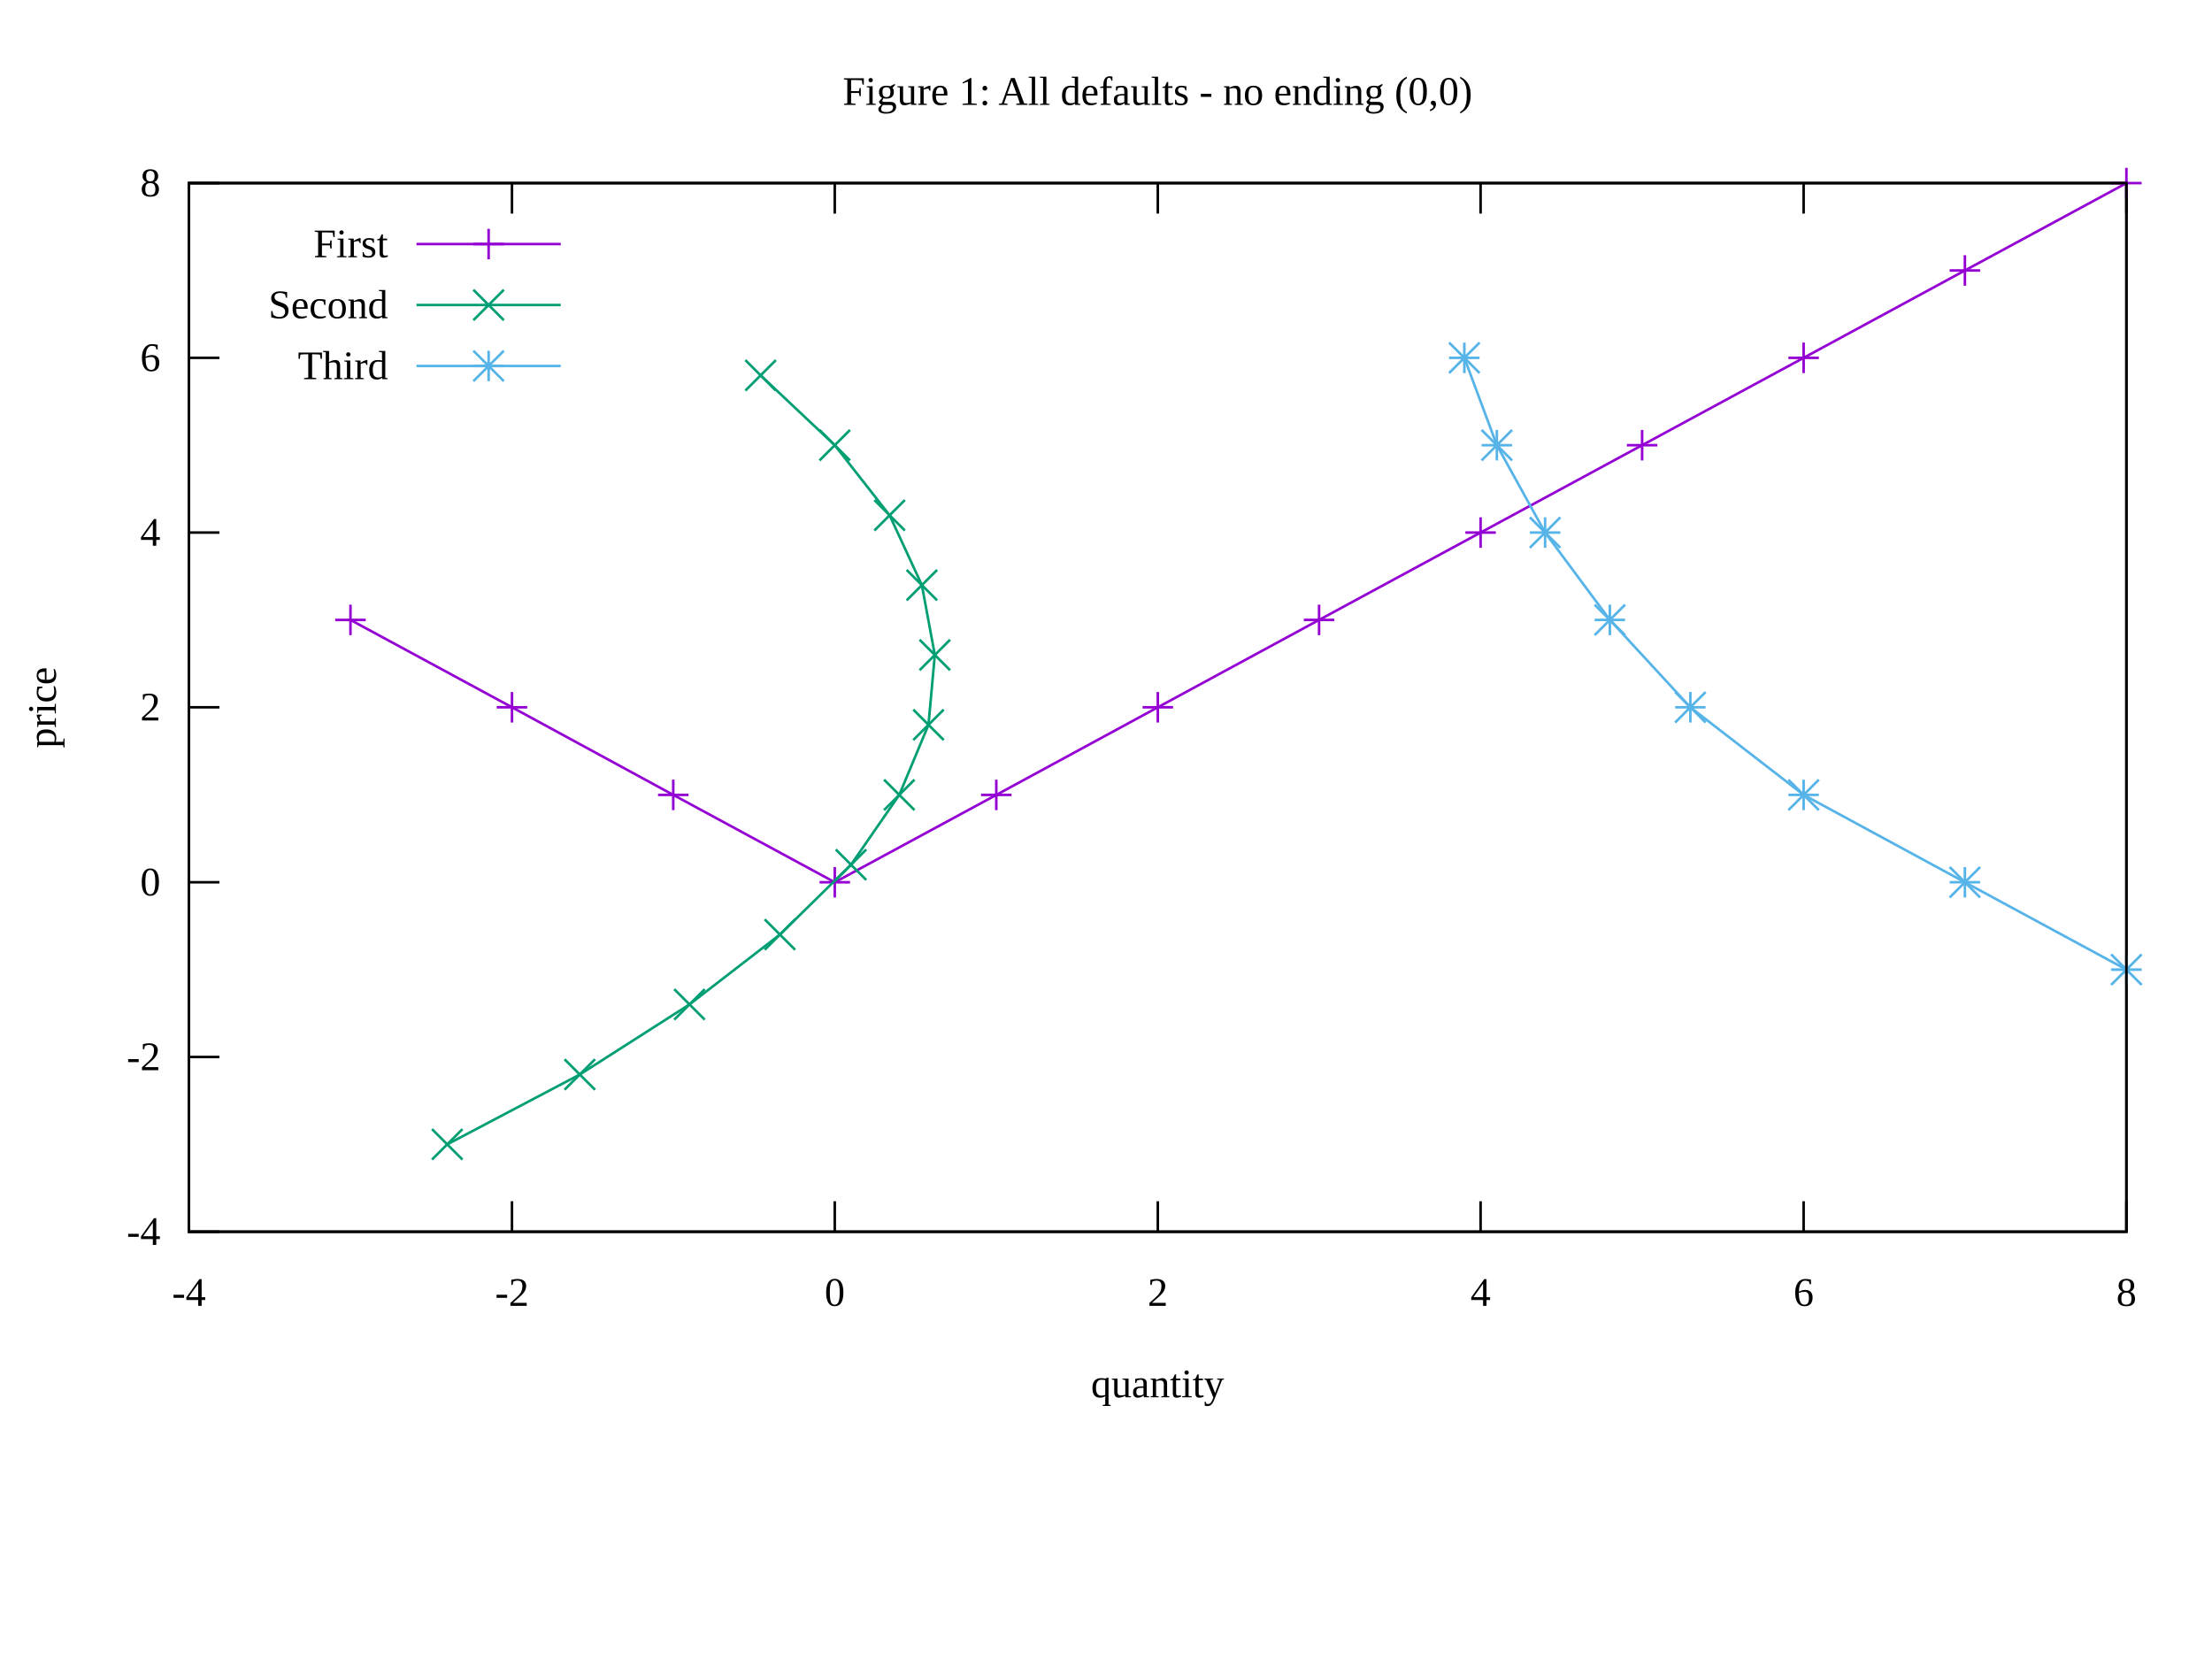
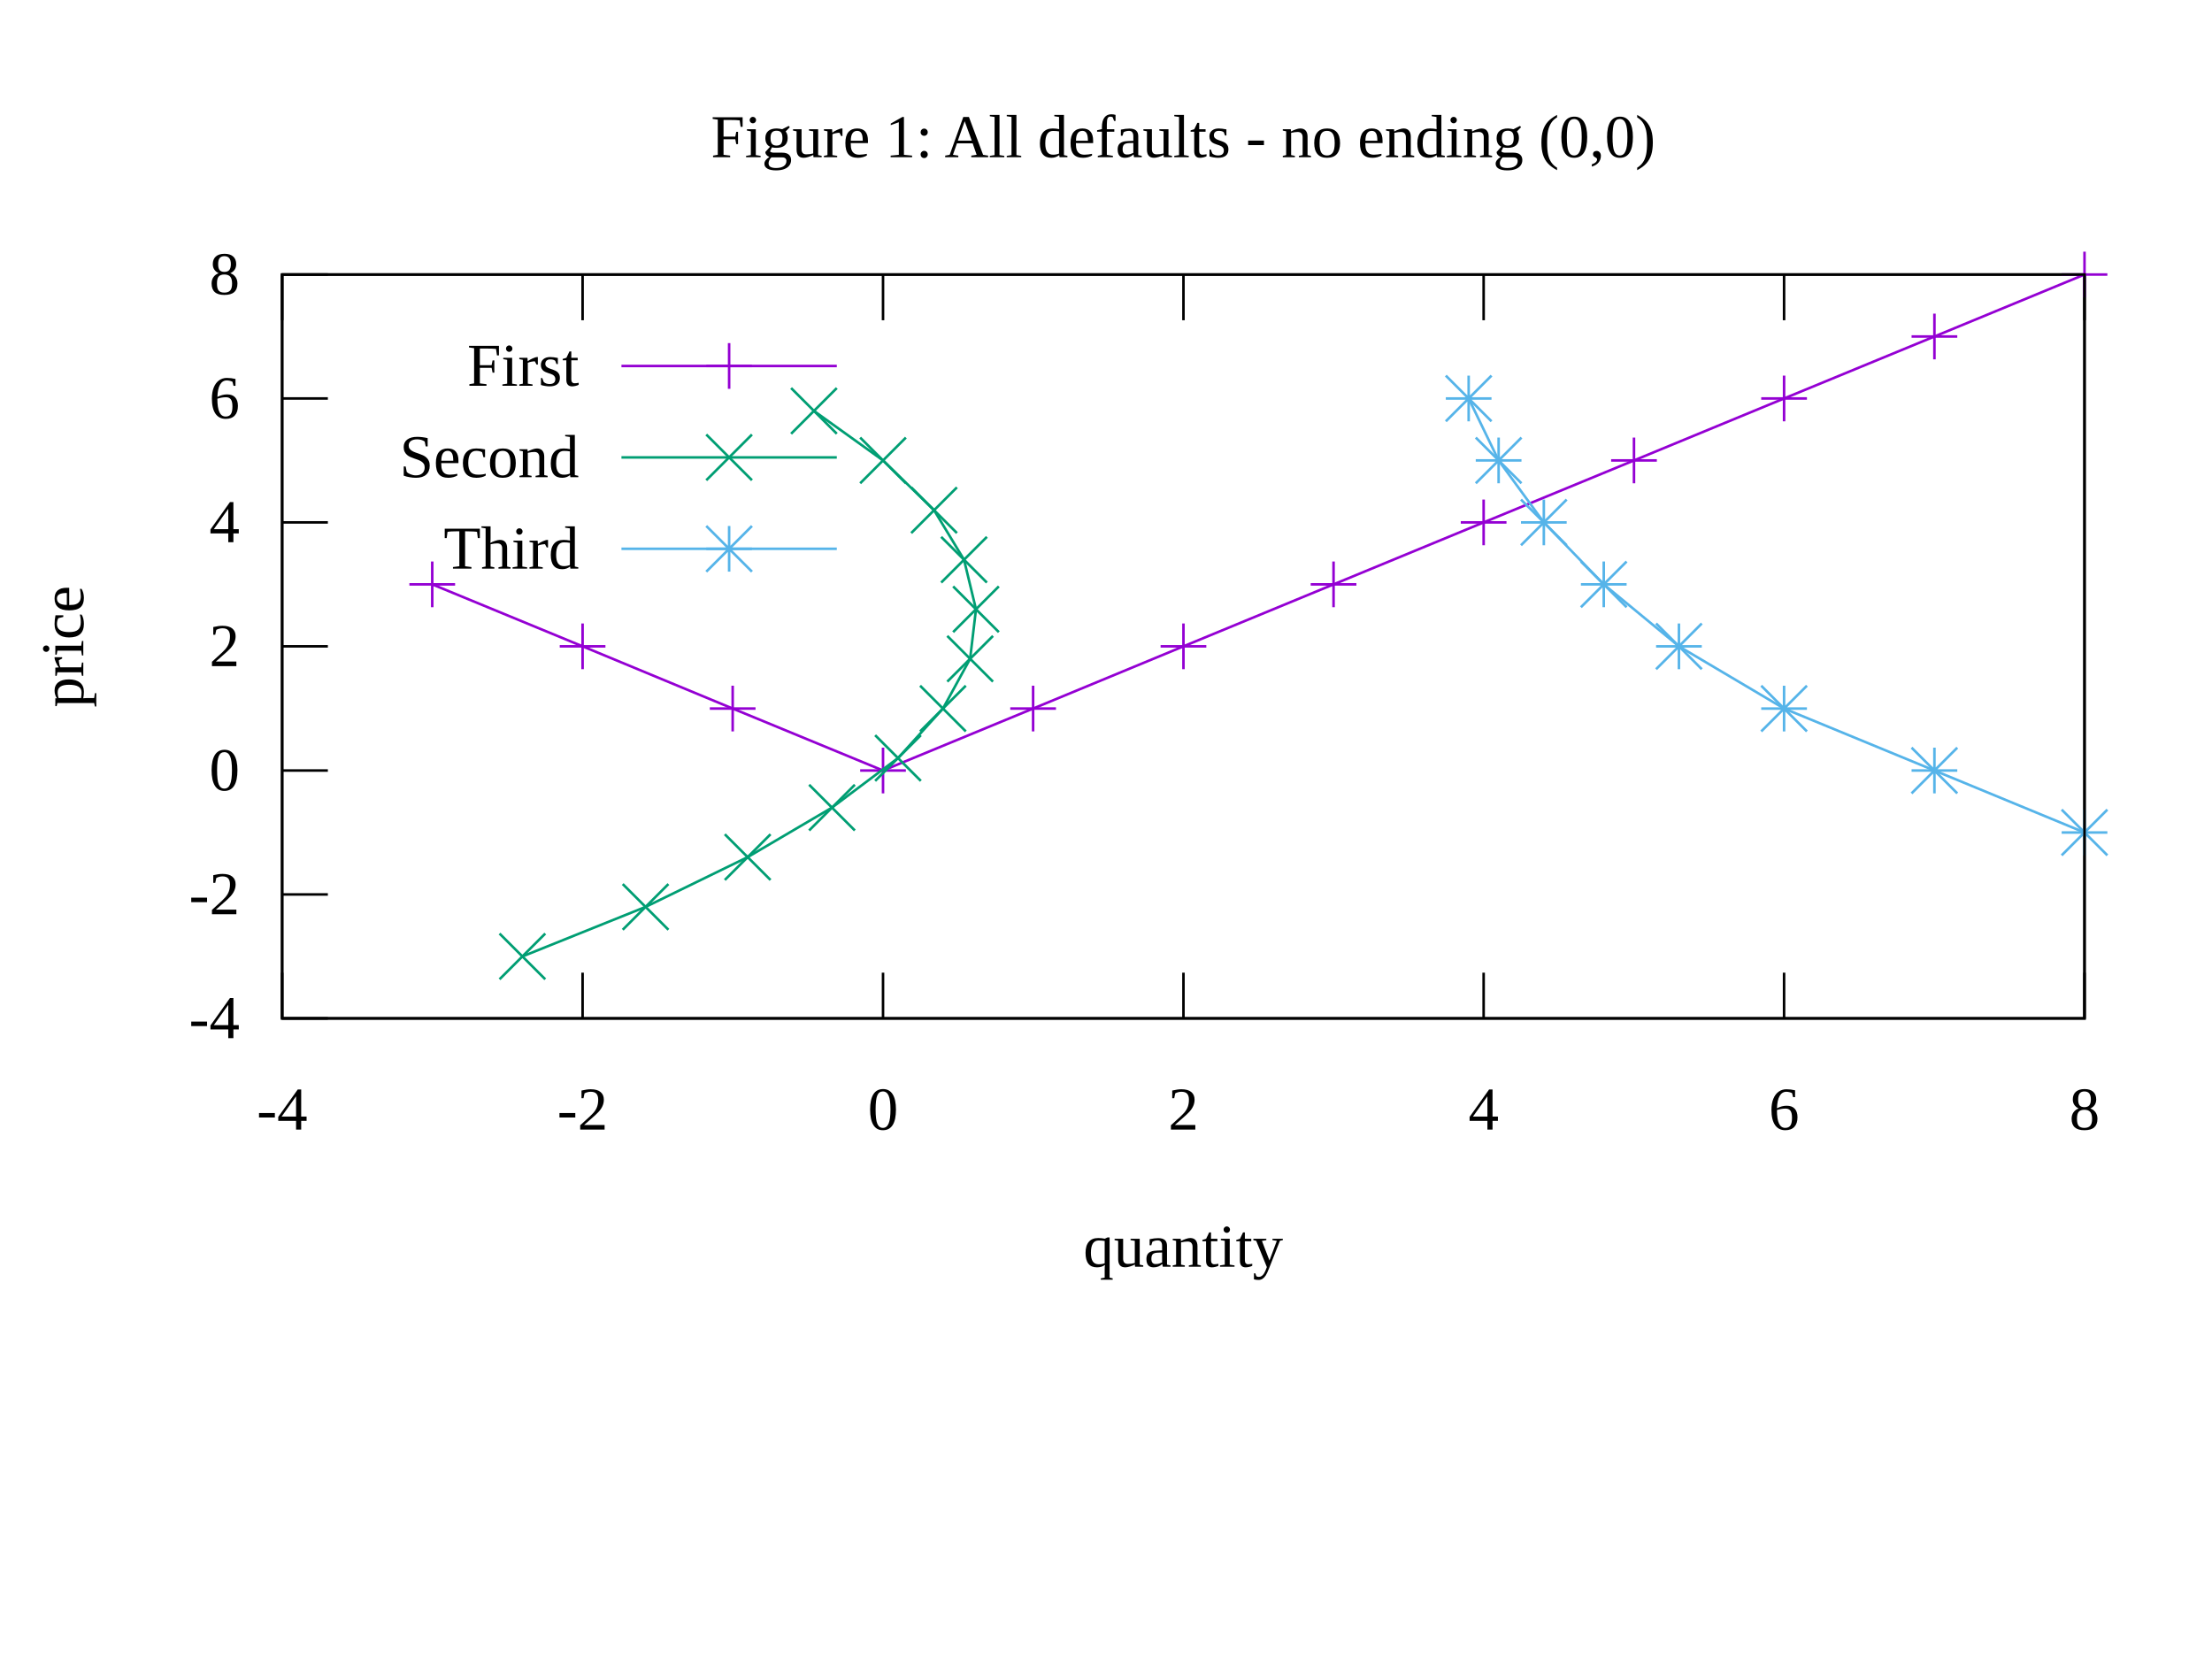
<svg xmlns="http://www.w3.org/2000/svg" xmlns:xlink="http://www.w3.org/1999/xlink" width="871" height="653" viewBox="0 0 871 653">
  <g id="gnuplot_canvas">
    <rect x="0" y="0" width="871" height="653" fill="none" />
    <defs>
      <circle id="gpDot" r="0.5" stroke-width="0.5" />
-       <path id="gpPt0" stroke-width="0.167" stroke="currentColor" d="M-1,0 h2 M0,-1 v2" />
-       <path id="gpPt1" stroke-width="0.167" stroke="currentColor" d="M-1,-1 L1,1 M1,-1 L-1,1" />
-       <path id="gpPt2" stroke-width="0.167" stroke="currentColor" d="M-1,0 L1,0 M0,-1 L0,1 M-1,-1 L1,1 M-1,1 L1,-1" />
-       <rect id="gpPt3" stroke-width="0.167" stroke="currentColor" x="-1" y="-1" width="2" height="2" />
-       <rect id="gpPt4" stroke-width="0.167" stroke="currentColor" fill="currentColor" x="-1" y="-1" width="2" height="2" />
-       <circle id="gpPt5" stroke-width="0.167" stroke="currentColor" cx="0" cy="0" r="1" />
+       <path id="gpPt0" stroke-width="0.111" stroke="currentColor" d="M-1,0 h2 M0,-1 v2" />
+       <path id="gpPt1" stroke-width="0.111" stroke="currentColor" d="M-1,-1 L1,1 M1,-1 L-1,1" />
+       <path id="gpPt2" stroke-width="0.111" stroke="currentColor" d="M-1,0 L1,0 M0,-1 L0,1 M-1,-1 L1,1 M-1,1 L1,-1" />
+       <rect id="gpPt3" stroke-width="0.111" stroke="currentColor" x="-1" y="-1" width="2" height="2" />
+       <rect id="gpPt4" stroke-width="0.111" stroke="currentColor" fill="currentColor" x="-1" y="-1" width="2" height="2" />
+       <circle id="gpPt5" stroke-width="0.111" stroke="currentColor" cx="0" cy="0" r="1" />
      <use xlink:href="#gpPt5" id="gpPt6" fill="currentColor" stroke="none" />
-       <path id="gpPt7" stroke-width="0.167" stroke="currentColor" d="M0,-1.33 L-1.33,0.67 L1.33,0.67 z" />
+       <path id="gpPt7" stroke-width="0.111" stroke="currentColor" d="M0,-1.33 L-1.33,0.67 L1.33,0.67 z" />
      <use xlink:href="#gpPt7" id="gpPt8" fill="currentColor" stroke="none" />
      <use xlink:href="#gpPt7" id="gpPt9" stroke="currentColor" transform="rotate(180)" />
      <use xlink:href="#gpPt9" id="gpPt10" fill="currentColor" stroke="none" />
      <use xlink:href="#gpPt3" id="gpPt11" stroke="currentColor" transform="rotate(45)" />
      <use xlink:href="#gpPt11" id="gpPt12" fill="currentColor" stroke="none" />
-       <path id="gpPt13" stroke-width="0.167" stroke="currentColor" d="M0,1.330 L1.265,0.411 L0.782,-1.067 L-0.782,-1.076 L-1.265,0.411 z" />
+       <path id="gpPt13" stroke-width="0.111" stroke="currentColor" d="M0,1.330 L1.265,0.411 L0.782,-1.067 L-0.782,-1.076 L-1.265,0.411 z" />
      <use xlink:href="#gpPt13" id="gpPt14" fill="currentColor" stroke="none" />
      <filter id="textbox" filterUnits="objectBoundingBox" x="0" y="0" height="1" width="1">
        <feFlood flood-color="white" flood-opacity="1" result="bgnd" />
        <feComposite in="SourceGraphic" in2="bgnd" operator="atop" />
      </filter>
      <filter id="greybox" filterUnits="objectBoundingBox" x="0" y="0" height="1" width="1">
        <feFlood flood-color="lightgrey" flood-opacity="1" result="grey" />
        <feComposite in="SourceGraphic" in2="grey" operator="atop" />
      </filter>
    </defs>
    <g fill="none" color="white" stroke="currentColor" stroke-width="1.00" stroke-linecap="butt" stroke-linejoin="miter">
</g>
    <g fill="none" color="black" stroke="currentColor" stroke-width="1.00" stroke-linecap="butt" stroke-linejoin="miter">
-       <path stroke="black" d="M74.4,485.0 L86.4,485.0  " />
-       <g transform="translate(63.2,490.2)" stroke="none" fill="black" font-family="Times New Roman" font-size="16.00" text-anchor="end">
+       <path stroke="black" d="M111.1,401.0 L129.1,401.0  " />
+       <g transform="translate(94.4,408.8)" stroke="none" fill="black" font-family="Times New Roman" font-size="24.00" text-anchor="end">
        <text>
          <tspan font-family="Times New Roman">-4</tspan>
        </text>
      </g>
    </g>
    <g fill="none" color="black" stroke="currentColor" stroke-width="1.00" stroke-linecap="butt" stroke-linejoin="miter">
-       <path stroke="black" d="M74.4,416.2 L86.4,416.2  " />
-       <g transform="translate(63.2,421.4)" stroke="none" fill="black" font-family="Times New Roman" font-size="16.00" text-anchor="end">
+       <path stroke="black" d="M111.1,352.2 L129.1,352.2  " />
+       <g transform="translate(94.4,360.0)" stroke="none" fill="black" font-family="Times New Roman" font-size="24.00" text-anchor="end">
        <text>
          <tspan font-family="Times New Roman">-2</tspan>
        </text>
      </g>
    </g>
    <g fill="none" color="black" stroke="currentColor" stroke-width="1.00" stroke-linecap="butt" stroke-linejoin="miter">
-       <path stroke="black" d="M74.4,347.4 L86.4,347.4  " />
-       <g transform="translate(63.2,352.6)" stroke="none" fill="black" font-family="Times New Roman" font-size="16.00" text-anchor="end">
+       <path stroke="black" d="M111.1,303.4 L129.1,303.4  " />
+       <g transform="translate(94.4,311.2)" stroke="none" fill="black" font-family="Times New Roman" font-size="24.00" text-anchor="end">
        <text>
          <tspan font-family="Times New Roman"> 0</tspan>
        </text>
      </g>
    </g>
    <g fill="none" color="black" stroke="currentColor" stroke-width="1.00" stroke-linecap="butt" stroke-linejoin="miter">
-       <path stroke="black" d="M74.4,278.5 L86.4,278.5  " />
-       <g transform="translate(63.2,283.7)" stroke="none" fill="black" font-family="Times New Roman" font-size="16.00" text-anchor="end">
+       <path stroke="black" d="M111.1,254.5 L129.1,254.5  " />
+       <g transform="translate(94.4,262.3)" stroke="none" fill="black" font-family="Times New Roman" font-size="24.00" text-anchor="end">
        <text>
          <tspan font-family="Times New Roman"> 2</tspan>
        </text>
      </g>
    </g>
    <g fill="none" color="black" stroke="currentColor" stroke-width="1.00" stroke-linecap="butt" stroke-linejoin="miter">
-       <path stroke="black" d="M74.4,209.7 L86.4,209.7  " />
-       <g transform="translate(63.2,214.9)" stroke="none" fill="black" font-family="Times New Roman" font-size="16.00" text-anchor="end">
+       <path stroke="black" d="M111.1,205.7 L129.1,205.7  " />
+       <g transform="translate(94.4,213.5)" stroke="none" fill="black" font-family="Times New Roman" font-size="24.00" text-anchor="end">
        <text>
          <tspan font-family="Times New Roman"> 4</tspan>
        </text>
      </g>
    </g>
    <g fill="none" color="black" stroke="currentColor" stroke-width="1.00" stroke-linecap="butt" stroke-linejoin="miter">
-       <path stroke="black" d="M74.4,140.9 L86.4,140.9  " />
-       <g transform="translate(63.2,146.1)" stroke="none" fill="black" font-family="Times New Roman" font-size="16.00" text-anchor="end">
+       <path stroke="black" d="M111.1,156.9 L129.1,156.9  " />
+       <g transform="translate(94.4,164.7)" stroke="none" fill="black" font-family="Times New Roman" font-size="24.00" text-anchor="end">
        <text>
          <tspan font-family="Times New Roman"> 6</tspan>
        </text>
      </g>
    </g>
    <g fill="none" color="black" stroke="currentColor" stroke-width="1.00" stroke-linecap="butt" stroke-linejoin="miter">
-       <path stroke="black" d="M74.4,72.1 L86.4,72.1  " />
-       <g transform="translate(63.2,77.3)" stroke="none" fill="black" font-family="Times New Roman" font-size="16.00" text-anchor="end">
+       <path stroke="black" d="M111.1,108.1 L129.1,108.1  " />
+       <g transform="translate(94.4,115.9)" stroke="none" fill="black" font-family="Times New Roman" font-size="24.00" text-anchor="end">
        <text>
          <tspan font-family="Times New Roman"> 8</tspan>
        </text>
      </g>
    </g>
    <g fill="none" color="black" stroke="currentColor" stroke-width="1.00" stroke-linecap="butt" stroke-linejoin="miter">
-       <path stroke="black" d="M74.4,485.0 L74.4,473.0 M74.4,72.1 L74.4,84.1  " />
-       <g transform="translate(74.4,514.2)" stroke="none" fill="black" font-family="Times New Roman" font-size="16.00" text-anchor="middle">
+       <path stroke="black" d="M111.1,401.0 L111.1,383.0 M111.1,108.1 L111.1,126.1  " />
+       <g transform="translate(111.1,444.8)" stroke="none" fill="black" font-family="Times New Roman" font-size="24.00" text-anchor="middle">
        <text>
          <tspan font-family="Times New Roman">-4</tspan>
        </text>
      </g>
    </g>
    <g fill="none" color="black" stroke="currentColor" stroke-width="1.00" stroke-linecap="butt" stroke-linejoin="miter">
-       <path stroke="black" d="M201.6,485.0 L201.6,473.0 M201.6,72.1 L201.6,84.1  " />
-       <g transform="translate(201.6,514.2)" stroke="none" fill="black" font-family="Times New Roman" font-size="16.00" text-anchor="middle">
+       <path stroke="black" d="M229.4,401.0 L229.4,383.0 M229.4,108.1 L229.4,126.1  " />
+       <g transform="translate(229.4,444.8)" stroke="none" fill="black" font-family="Times New Roman" font-size="24.00" text-anchor="middle">
        <text>
          <tspan font-family="Times New Roman">-2</tspan>
        </text>
      </g>
    </g>
    <g fill="none" color="black" stroke="currentColor" stroke-width="1.00" stroke-linecap="butt" stroke-linejoin="miter">
-       <path stroke="black" d="M328.7,485.0 L328.7,473.0 M328.7,72.1 L328.7,84.1  " />
-       <g transform="translate(328.7,514.2)" stroke="none" fill="black" font-family="Times New Roman" font-size="16.00" text-anchor="middle">
+       <path stroke="black" d="M347.7,401.0 L347.7,383.0 M347.7,108.1 L347.7,126.1  " />
+       <g transform="translate(347.7,444.8)" stroke="none" fill="black" font-family="Times New Roman" font-size="24.00" text-anchor="middle">
        <text>
          <tspan font-family="Times New Roman"> 0</tspan>
        </text>
      </g>
    </g>
    <g fill="none" color="black" stroke="currentColor" stroke-width="1.00" stroke-linecap="butt" stroke-linejoin="miter">
-       <path stroke="black" d="M455.9,485.0 L455.9,473.0 M455.9,72.1 L455.9,84.1  " />
-       <g transform="translate(455.9,514.2)" stroke="none" fill="black" font-family="Times New Roman" font-size="16.00" text-anchor="middle">
+       <path stroke="black" d="M466.0,401.0 L466.0,383.0 M466.0,108.1 L466.0,126.1  " />
+       <g transform="translate(466.0,444.8)" stroke="none" fill="black" font-family="Times New Roman" font-size="24.00" text-anchor="middle">
        <text>
          <tspan font-family="Times New Roman"> 2</tspan>
        </text>
      </g>
    </g>
    <g fill="none" color="black" stroke="currentColor" stroke-width="1.00" stroke-linecap="butt" stroke-linejoin="miter">
-       <path stroke="black" d="M583.0,485.0 L583.0,473.0 M583.0,72.1 L583.0,84.1  " />
-       <g transform="translate(583.0,514.2)" stroke="none" fill="black" font-family="Times New Roman" font-size="16.00" text-anchor="middle">
+       <path stroke="black" d="M584.2,401.0 L584.2,383.0 M584.2,108.1 L584.2,126.1  " />
+       <g transform="translate(584.2,444.8)" stroke="none" fill="black" font-family="Times New Roman" font-size="24.00" text-anchor="middle">
        <text>
          <tspan font-family="Times New Roman"> 4</tspan>
        </text>
      </g>
    </g>
    <g fill="none" color="black" stroke="currentColor" stroke-width="1.00" stroke-linecap="butt" stroke-linejoin="miter">
-       <path stroke="black" d="M710.2,485.0 L710.2,473.0 M710.2,72.1 L710.2,84.1  " />
-       <g transform="translate(710.2,514.2)" stroke="none" fill="black" font-family="Times New Roman" font-size="16.00" text-anchor="middle">
+       <path stroke="black" d="M702.5,401.0 L702.5,383.0 M702.5,108.1 L702.5,126.1  " />
+       <g transform="translate(702.5,444.8)" stroke="none" fill="black" font-family="Times New Roman" font-size="24.00" text-anchor="middle">
        <text>
          <tspan font-family="Times New Roman"> 6</tspan>
        </text>
      </g>
    </g>
    <g fill="none" color="black" stroke="currentColor" stroke-width="1.00" stroke-linecap="butt" stroke-linejoin="miter">
-       <path stroke="black" d="M837.3,485.0 L837.3,473.0 M837.3,72.1 L837.3,84.1  " />
-       <g transform="translate(837.3,514.2)" stroke="none" fill="black" font-family="Times New Roman" font-size="16.00" text-anchor="middle">
+       <path stroke="black" d="M820.8,401.0 L820.8,383.0 M820.8,108.1 L820.8,126.1  " />
+       <g transform="translate(820.8,444.8)" stroke="none" fill="black" font-family="Times New Roman" font-size="24.00" text-anchor="middle">
        <text>
          <tspan font-family="Times New Roman"> 8</tspan>
        </text>
      </g>
    </g>
    <g fill="none" color="black" stroke="currentColor" stroke-width="1.00" stroke-linecap="butt" stroke-linejoin="miter">
</g>
    <g fill="none" color="black" stroke="currentColor" stroke-width="1.00" stroke-linecap="butt" stroke-linejoin="miter">
-       <path stroke="black" d="M74.4,72.1 L74.4,485.0 L837.3,485.0 L837.3,72.1 L74.4,72.1 Z  " />
-     </g>
-     <g fill="none" color="black" stroke="currentColor" stroke-width="1.00" stroke-linecap="butt" stroke-linejoin="miter">
-       <g transform="translate(22.0,278.6) rotate(270)" stroke="none" fill="black" font-family="Times New Roman" font-size="16.00" text-anchor="middle">
+       <path stroke="black" d="M111.1,108.1 L111.1,401.0 L820.8,401.0 L820.8,108.1 L111.1,108.1 Z  " />
+     </g>
+     <g fill="none" color="black" stroke="currentColor" stroke-width="1.00" stroke-linecap="butt" stroke-linejoin="miter">
+       <g transform="translate(32.8,254.6) rotate(270)" stroke="none" fill="black" font-family="Times New Roman" font-size="24.00" text-anchor="middle">
        <text>
          <tspan font-family="Times New Roman">price</tspan>
        </text>
      </g>
    </g>
    <g fill="none" color="black" stroke="currentColor" stroke-width="1.00" stroke-linecap="butt" stroke-linejoin="miter">
-       <g transform="translate(455.8,550.2)" stroke="none" fill="black" font-family="Times New Roman" font-size="16.00" text-anchor="middle">
+       <g transform="translate(465.9,498.8)" stroke="none" fill="black" font-family="Times New Roman" font-size="24.00" text-anchor="middle">
        <text>
          <tspan font-family="Times New Roman">quantity</tspan>
        </text>
      </g>
    </g>
    <g fill="none" color="black" stroke="currentColor" stroke-width="1.00" stroke-linecap="butt" stroke-linejoin="miter">
-       <g transform="translate(455.8,41.3)" stroke="none" fill="black" font-family="Times New Roman" font-size="16.00" text-anchor="middle">
+       <g transform="translate(465.9,61.9)" stroke="none" fill="black" font-family="Times New Roman" font-size="24.00" text-anchor="middle">
        <text>
          <tspan font-family="Times New Roman">Figure 1: All defaults - no ending (0,0)</tspan>
        </text>
      </g>
    </g>
    <g id="gnuplot_plot_1">
      <g fill="none" color="black" stroke="currentColor" stroke-width="1.00" stroke-linecap="butt" stroke-linejoin="miter">
-         <g transform="translate(152.8,101.3)" stroke="none" fill="black" font-family="Times New Roman" font-size="16.00" text-anchor="end">
+         <g transform="translate(228.0,151.9)" stroke="none" fill="black" font-family="Times New Roman" font-size="24.00" text-anchor="end">
          <text>
            <tspan font-family="Times New Roman">First</tspan>
          </text>
        </g>
      </g>
      <g fill="none" color="black" stroke="currentColor" stroke-width="1.00" stroke-linecap="butt" stroke-linejoin="miter">
-         <path stroke="rgb(148,   0, 211)" d="M164.0,96.1 L220.8,96.1 M138.0,244.1 L201.6,278.5 L265.1,313.0 L328.7,347.4 L392.3,313.0 L455.9,278.5   L519.4,244.1 L583.0,209.7 L646.6,175.3 L710.2,140.9 L773.7,106.5 L837.3,72.1  " />
-         <use xlink:href="#gpPt0" transform="translate(138.0,244.1) scale(6.00)" color="rgb(148,   0, 211)" />
-         <use xlink:href="#gpPt0" transform="translate(201.6,278.5) scale(6.00)" color="rgb(148,   0, 211)" />
-         <use xlink:href="#gpPt0" transform="translate(265.1,313.0) scale(6.00)" color="rgb(148,   0, 211)" />
-         <use xlink:href="#gpPt0" transform="translate(328.7,347.4) scale(6.00)" color="rgb(148,   0, 211)" />
-         <use xlink:href="#gpPt0" transform="translate(392.3,313.0) scale(6.00)" color="rgb(148,   0, 211)" />
-         <use xlink:href="#gpPt0" transform="translate(455.9,278.5) scale(6.00)" color="rgb(148,   0, 211)" />
-         <use xlink:href="#gpPt0" transform="translate(519.4,244.1) scale(6.00)" color="rgb(148,   0, 211)" />
-         <use xlink:href="#gpPt0" transform="translate(583.0,209.7) scale(6.00)" color="rgb(148,   0, 211)" />
-         <use xlink:href="#gpPt0" transform="translate(646.6,175.3) scale(6.00)" color="rgb(148,   0, 211)" />
-         <use xlink:href="#gpPt0" transform="translate(710.2,140.9) scale(6.00)" color="rgb(148,   0, 211)" />
-         <use xlink:href="#gpPt0" transform="translate(773.7,106.5) scale(6.00)" color="rgb(148,   0, 211)" />
-         <use xlink:href="#gpPt0" transform="translate(837.3,72.1) scale(6.00)" color="rgb(148,   0, 211)" />
-         <use xlink:href="#gpPt0" transform="translate(192.4,96.1) scale(6.00)" color="rgb(148,   0, 211)" />
+         <path stroke="rgb(148,   0, 211)" d="M244.7,144.1 L329.5,144.1 M170.2,230.1 L229.4,254.5 L288.5,279.0 L347.7,303.4 L406.8,279.0 L466.0,254.5   L525.1,230.1 L584.2,205.7 L643.4,181.3 L702.5,156.9 L761.7,132.5 L820.8,108.1  " />
+         <use xlink:href="#gpPt0" transform="translate(170.2,230.1) scale(9.00)" color="rgb(148,   0, 211)" />
+         <use xlink:href="#gpPt0" transform="translate(229.4,254.5) scale(9.00)" color="rgb(148,   0, 211)" />
+         <use xlink:href="#gpPt0" transform="translate(288.5,279.0) scale(9.00)" color="rgb(148,   0, 211)" />
+         <use xlink:href="#gpPt0" transform="translate(347.7,303.4) scale(9.00)" color="rgb(148,   0, 211)" />
+         <use xlink:href="#gpPt0" transform="translate(406.8,279.0) scale(9.00)" color="rgb(148,   0, 211)" />
+         <use xlink:href="#gpPt0" transform="translate(466.0,254.5) scale(9.00)" color="rgb(148,   0, 211)" />
+         <use xlink:href="#gpPt0" transform="translate(525.1,230.1) scale(9.00)" color="rgb(148,   0, 211)" />
+         <use xlink:href="#gpPt0" transform="translate(584.2,205.7) scale(9.00)" color="rgb(148,   0, 211)" />
+         <use xlink:href="#gpPt0" transform="translate(643.4,181.3) scale(9.00)" color="rgb(148,   0, 211)" />
+         <use xlink:href="#gpPt0" transform="translate(702.5,156.9) scale(9.00)" color="rgb(148,   0, 211)" />
+         <use xlink:href="#gpPt0" transform="translate(761.7,132.5) scale(9.00)" color="rgb(148,   0, 211)" />
+         <use xlink:href="#gpPt0" transform="translate(820.8,108.1) scale(9.00)" color="rgb(148,   0, 211)" />
+         <use xlink:href="#gpPt0" transform="translate(287.1,144.1) scale(9.00)" color="rgb(148,   0, 211)" />
      </g>
    </g>
    <g id="gnuplot_plot_2">
      <g fill="none" color="black" stroke="currentColor" stroke-width="1.00" stroke-linecap="butt" stroke-linejoin="miter">
-         <g transform="translate(152.8,125.3)" stroke="none" fill="black" font-family="Times New Roman" font-size="16.00" text-anchor="end">
+         <g transform="translate(228.0,187.9)" stroke="none" fill="black" font-family="Times New Roman" font-size="24.00" text-anchor="end">
          <text>
            <tspan font-family="Times New Roman">Second</tspan>
          </text>
        </g>
      </g>
      <g fill="none" color="black" stroke="currentColor" stroke-width="1.00" stroke-linecap="butt" stroke-linejoin="miter">
-         <path stroke="rgb(  0, 158, 115)" d="M164.0,120.1 L220.8,120.1 M176.1,450.6 L228.3,423.1 L271.5,395.5 L307.1,368.0 L335.1,340.5 L354.1,313.0   L365.6,285.4 L368.1,257.9 L363.0,230.4 L350.3,202.9 L328.7,175.3 L299.5,147.8  " />
-         <use xlink:href="#gpPt1" transform="translate(176.1,450.6) scale(6.00)" color="rgb(  0, 158, 115)" />
-         <use xlink:href="#gpPt1" transform="translate(228.3,423.1) scale(6.00)" color="rgb(  0, 158, 115)" />
-         <use xlink:href="#gpPt1" transform="translate(271.5,395.5) scale(6.00)" color="rgb(  0, 158, 115)" />
-         <use xlink:href="#gpPt1" transform="translate(307.1,368.0) scale(6.00)" color="rgb(  0, 158, 115)" />
-         <use xlink:href="#gpPt1" transform="translate(335.1,340.5) scale(6.00)" color="rgb(  0, 158, 115)" />
-         <use xlink:href="#gpPt1" transform="translate(354.1,313.0) scale(6.00)" color="rgb(  0, 158, 115)" />
-         <use xlink:href="#gpPt1" transform="translate(365.6,285.4) scale(6.00)" color="rgb(  0, 158, 115)" />
-         <use xlink:href="#gpPt1" transform="translate(368.1,257.9) scale(6.00)" color="rgb(  0, 158, 115)" />
-         <use xlink:href="#gpPt1" transform="translate(363.0,230.4) scale(6.00)" color="rgb(  0, 158, 115)" />
-         <use xlink:href="#gpPt1" transform="translate(350.3,202.9) scale(6.00)" color="rgb(  0, 158, 115)" />
-         <use xlink:href="#gpPt1" transform="translate(328.7,175.3) scale(6.00)" color="rgb(  0, 158, 115)" />
-         <use xlink:href="#gpPt1" transform="translate(299.5,147.8) scale(6.00)" color="rgb(  0, 158, 115)" />
-         <use xlink:href="#gpPt1" transform="translate(192.4,120.1) scale(6.00)" color="rgb(  0, 158, 115)" />
+         <path stroke="rgb(  0, 158, 115)" d="M244.7,180.1 L329.5,180.1 M205.7,376.6 L254.2,357.1 L294.4,337.5 L327.6,318.0 L353.6,298.5 L371.3,279.0   L382.0,259.4 L384.3,239.9 L379.6,220.4 L367.8,200.9 L347.7,181.3 L320.5,161.8  " />
+         <use xlink:href="#gpPt1" transform="translate(205.7,376.6) scale(9.00)" color="rgb(  0, 158, 115)" />
+         <use xlink:href="#gpPt1" transform="translate(254.2,357.1) scale(9.00)" color="rgb(  0, 158, 115)" />
+         <use xlink:href="#gpPt1" transform="translate(294.4,337.5) scale(9.00)" color="rgb(  0, 158, 115)" />
+         <use xlink:href="#gpPt1" transform="translate(327.6,318.0) scale(9.00)" color="rgb(  0, 158, 115)" />
+         <use xlink:href="#gpPt1" transform="translate(353.6,298.5) scale(9.00)" color="rgb(  0, 158, 115)" />
+         <use xlink:href="#gpPt1" transform="translate(371.3,279.0) scale(9.00)" color="rgb(  0, 158, 115)" />
+         <use xlink:href="#gpPt1" transform="translate(382.0,259.4) scale(9.00)" color="rgb(  0, 158, 115)" />
+         <use xlink:href="#gpPt1" transform="translate(384.3,239.9) scale(9.00)" color="rgb(  0, 158, 115)" />
+         <use xlink:href="#gpPt1" transform="translate(379.6,220.4) scale(9.00)" color="rgb(  0, 158, 115)" />
+         <use xlink:href="#gpPt1" transform="translate(367.8,200.9) scale(9.00)" color="rgb(  0, 158, 115)" />
+         <use xlink:href="#gpPt1" transform="translate(347.7,181.3) scale(9.00)" color="rgb(  0, 158, 115)" />
+         <use xlink:href="#gpPt1" transform="translate(320.5,161.8) scale(9.00)" color="rgb(  0, 158, 115)" />
+         <use xlink:href="#gpPt1" transform="translate(287.1,180.1) scale(9.00)" color="rgb(  0, 158, 115)" />
      </g>
    </g>
    <g id="gnuplot_plot_3">
      <g fill="none" color="black" stroke="currentColor" stroke-width="1.00" stroke-linecap="butt" stroke-linejoin="miter">
-         <g transform="translate(152.8,149.3)" stroke="none" fill="black" font-family="Times New Roman" font-size="16.00" text-anchor="end">
+         <g transform="translate(228.0,223.9)" stroke="none" fill="black" font-family="Times New Roman" font-size="24.00" text-anchor="end">
          <text>
            <tspan font-family="Times New Roman">Third</tspan>
          </text>
        </g>
      </g>
      <g fill="none" color="black" stroke="currentColor" stroke-width="1.00" stroke-linecap="butt" stroke-linejoin="miter">
-         <path stroke="rgb( 86, 180, 233)" d="M164.0,144.1 L220.8,144.1 M837.3,381.8 L773.7,347.4 L710.2,313.0 L665.6,278.5 L633.9,244.1 L608.4,209.7   L589.4,175.3 L576.6,140.9  " />
-         <use xlink:href="#gpPt2" transform="translate(837.3,381.8) scale(6.00)" color="rgb( 86, 180, 233)" />
-         <use xlink:href="#gpPt2" transform="translate(773.7,347.4) scale(6.00)" color="rgb( 86, 180, 233)" />
-         <use xlink:href="#gpPt2" transform="translate(710.2,313.0) scale(6.00)" color="rgb( 86, 180, 233)" />
-         <use xlink:href="#gpPt2" transform="translate(665.6,278.5) scale(6.00)" color="rgb( 86, 180, 233)" />
-         <use xlink:href="#gpPt2" transform="translate(633.9,244.1) scale(6.00)" color="rgb( 86, 180, 233)" />
-         <use xlink:href="#gpPt2" transform="translate(608.4,209.7) scale(6.00)" color="rgb( 86, 180, 233)" />
-         <use xlink:href="#gpPt2" transform="translate(589.4,175.3) scale(6.00)" color="rgb( 86, 180, 233)" />
-         <use xlink:href="#gpPt2" transform="translate(576.6,140.9) scale(6.00)" color="rgb( 86, 180, 233)" />
-         <use xlink:href="#gpPt2" transform="translate(192.4,144.1) scale(6.00)" color="rgb( 86, 180, 233)" />
+         <path stroke="rgb( 86, 180, 233)" d="M244.7,216.1 L329.5,216.1 M820.8,327.8 L761.7,303.4 L702.5,279.0 L661.1,254.5 L631.5,230.1 L607.9,205.7   L590.1,181.3 L578.3,156.9  " />
+         <use xlink:href="#gpPt2" transform="translate(820.8,327.8) scale(9.00)" color="rgb( 86, 180, 233)" />
+         <use xlink:href="#gpPt2" transform="translate(761.7,303.4) scale(9.00)" color="rgb( 86, 180, 233)" />
+         <use xlink:href="#gpPt2" transform="translate(702.5,279.0) scale(9.00)" color="rgb( 86, 180, 233)" />
+         <use xlink:href="#gpPt2" transform="translate(661.1,254.5) scale(9.00)" color="rgb( 86, 180, 233)" />
+         <use xlink:href="#gpPt2" transform="translate(631.5,230.1) scale(9.00)" color="rgb( 86, 180, 233)" />
+         <use xlink:href="#gpPt2" transform="translate(607.9,205.7) scale(9.00)" color="rgb( 86, 180, 233)" />
+         <use xlink:href="#gpPt2" transform="translate(590.1,181.3) scale(9.00)" color="rgb( 86, 180, 233)" />
+         <use xlink:href="#gpPt2" transform="translate(578.3,156.9) scale(9.00)" color="rgb( 86, 180, 233)" />
+         <use xlink:href="#gpPt2" transform="translate(287.1,216.1) scale(9.00)" color="rgb( 86, 180, 233)" />
      </g>
    </g>
    <g fill="none" color="white" stroke="rgb( 86, 180, 233)" stroke-width="2.00" stroke-linecap="butt" stroke-linejoin="miter">
</g>
    <g fill="none" color="black" stroke="currentColor" stroke-width="2.00" stroke-linecap="butt" stroke-linejoin="miter">
</g>
    <g fill="none" color="black" stroke="black" stroke-width="1.00" stroke-linecap="butt" stroke-linejoin="miter">
</g>
    <g fill="none" color="black" stroke="currentColor" stroke-width="1.00" stroke-linecap="butt" stroke-linejoin="miter">
-       <path stroke="black" d="M74.4,72.1 L74.4,485.0 L837.3,485.0 L837.3,72.1 L74.4,72.1 Z  " />
+       <path stroke="black" d="M111.1,108.1 L111.1,401.0 L820.8,401.0 L820.8,108.1 L111.1,108.1 Z  " />
    </g>
    <g fill="none" color="black" stroke="currentColor" stroke-width="1.00" stroke-linecap="butt" stroke-linejoin="miter">
</g>
  </g>
</svg>
